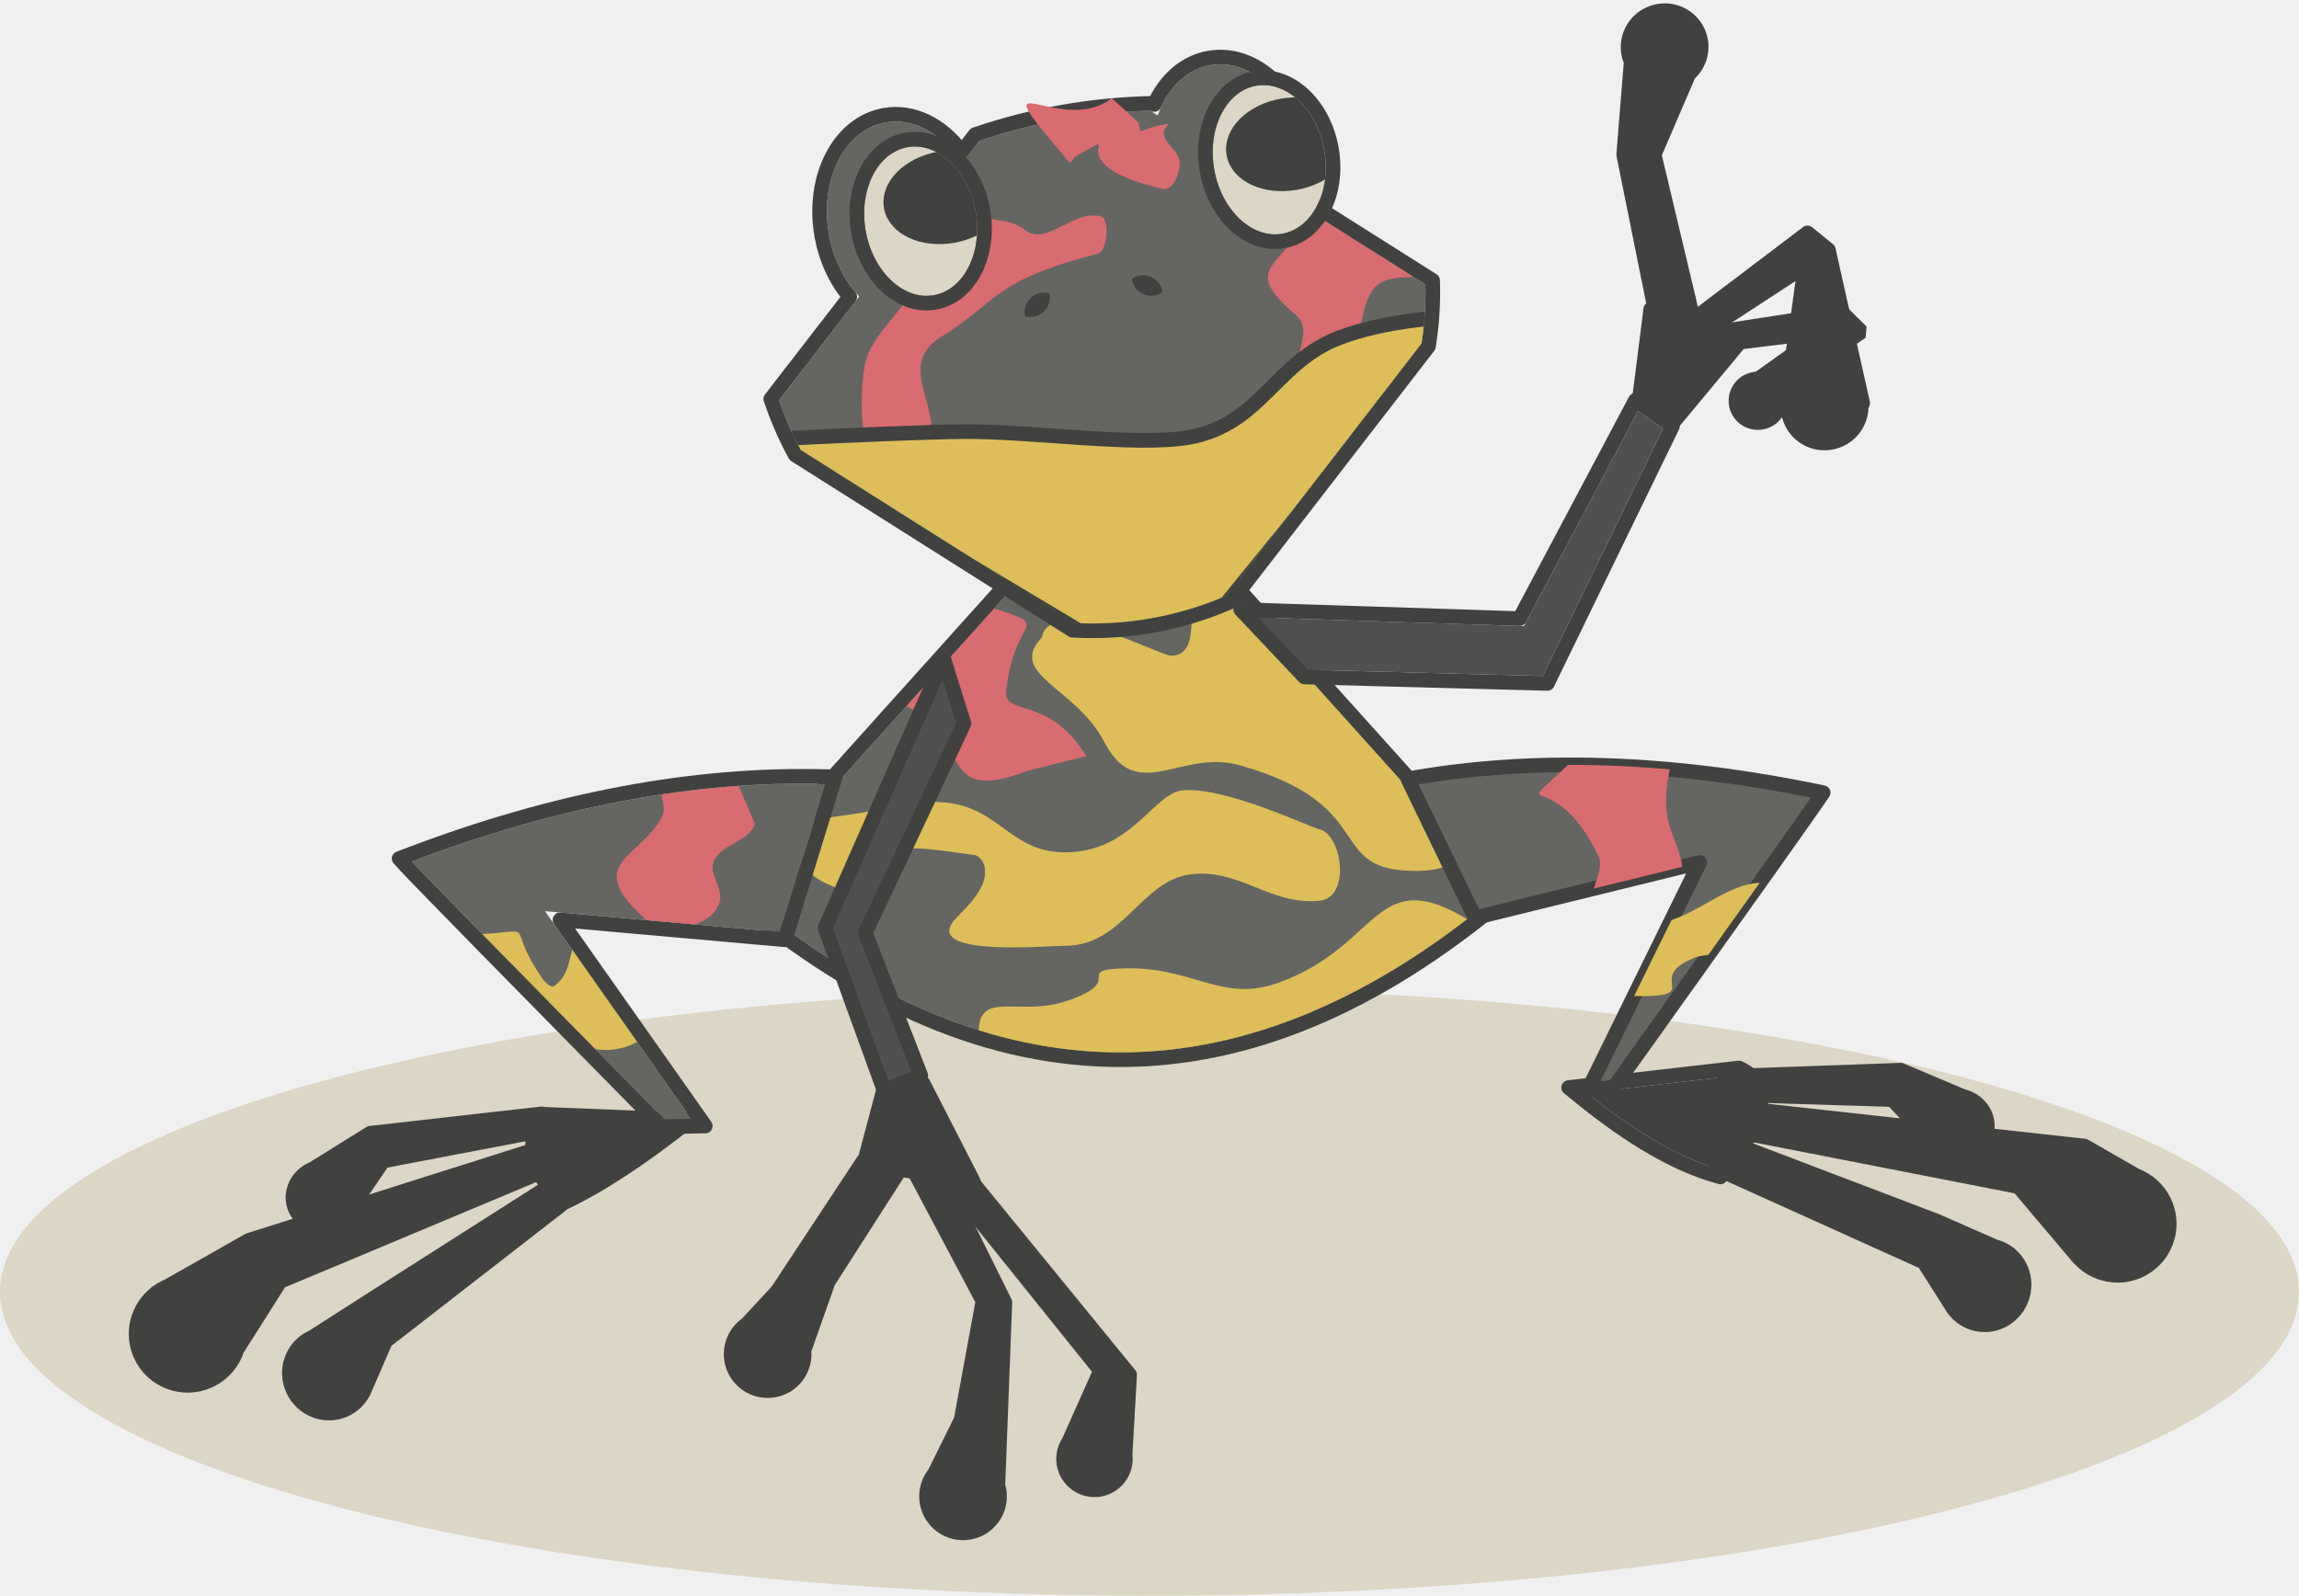
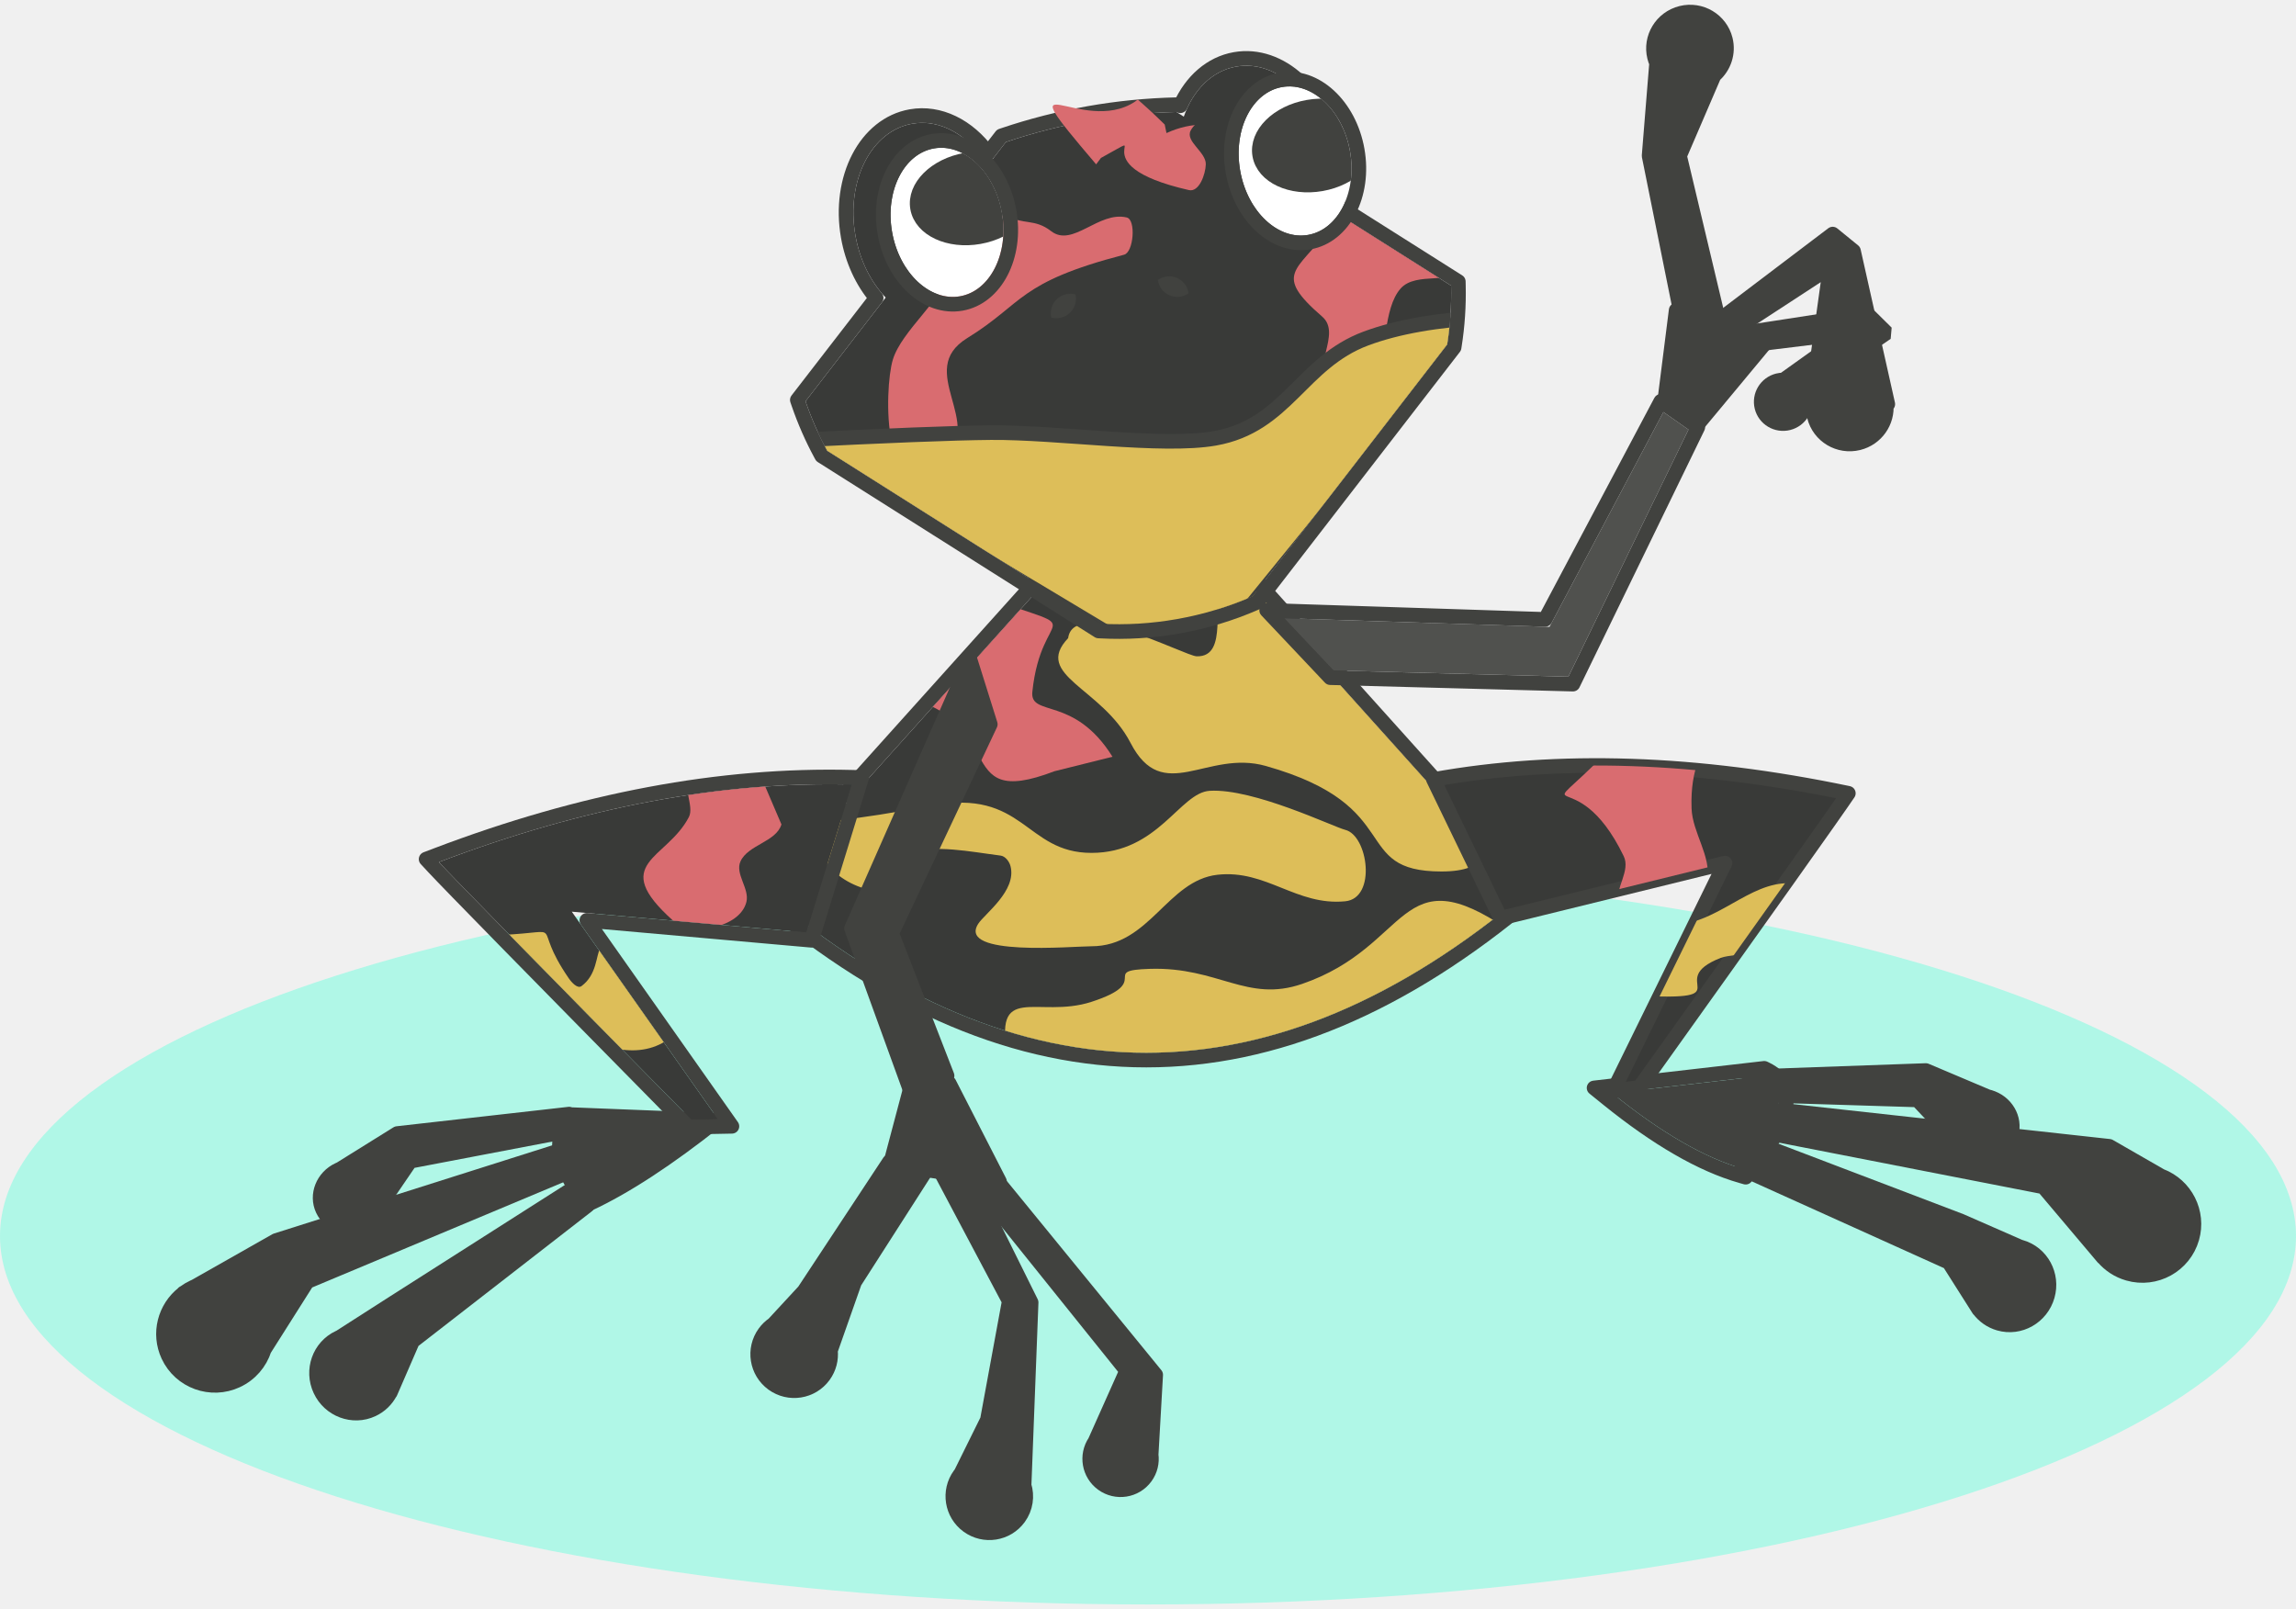
- <svg xmlns="http://www.w3.org/2000/svg" xmlns:xlink="http://www.w3.org/1999/xlink" width="314px" height="218px" viewBox="0 0 314 218" version="1.1">
+ <svg xmlns="http://www.w3.org/2000/svg" xmlns:xlink="http://www.w3.org/1999/xlink" width="314px" height="220px" viewBox="0 0 314 220" version="1.1">
  <defs>
-     <path d="M52,0 L104,57.849 C86.667,72.465 69.333,79.773 52,79.773 C34.667,79.773 17.333,72.465 0,57.849 L52,0 Z" id="path-1" />
-     <path d="M35.323,48.323 L54.483,40.362 C58.459,41.078 58.757,45.402 55.376,53.333 C49.894,53.333 43.209,51.663 35.323,48.323 Z" id="path-3" />
-     <path d="M0,13.822 C15.624,6.152 33.976,1.544 55.059,0 C54.093,2.991 48.635,18.499 38.683,46.526 L35.363,48 L41.476,13.822 L14.054,29.531 L0,13.822 Z" id="path-4" />
-     <path d="M0.261,14.258 C16.253,6.297 34.811,1.544 55.935,0 C54.968,2.991 49.498,18.499 39.527,46.526 L36.2,48 L42.325,13.822 L14.456,29.958 L0.261,14.258 Z" id="path-6" />
-     <polygon id="path-8" points="54.476 37.627 21.307 39.981 3.081 8.589 0.598 18.089 16.898 45.786 54.258 41.809" />
-     <path d="M13.26,22.781 C11.642,20.364 10.659,17.178 10.659,13.688 C10.659,6.128 15.269,0 20.956,0 C24.949,0 28.412,3.022 30.12,7.44 L33.136,4.695 C36.998,4.107 40.954,3.802 44.981,3.802 C49.009,3.802 52.964,4.107 56.827,4.695 L57.706,5.496 C59.584,2.159 62.58,0 65.956,0 C71.643,0 76.252,6.128 76.252,13.688 C76.252,16.354 75.679,18.843 74.687,20.947 L89.692,34.601 C89.282,37.297 88.633,39.914 87.768,42.431 L55.577,71.723 C52.131,72.558 48.531,73 44.827,73 C41.273,73 37.814,72.593 34.494,71.822 L1.749,42.025 C0.978,39.71 0.389,37.312 -1.36834988e-14,34.847 L13.26,22.781 Z" id="path-9" />
-     <ellipse id="path-11" cx="8.305" cy="11.109" rx="7.627" ry="10.266" />
-     <ellipse id="path-13" cx="7.644" cy="11.109" rx="7.627" ry="10.266" />
+     <path d="M52,0 L103.999,57.854 C86.666,72.472 69.333,79.781 52,79.781 C34.666,79.781 17.333,72.472 0,57.854 L52,0 Z" id="path-1" />
+     <path d="M35.323,48.328 L54.482,40.366 C58.459,41.082 58.756,45.407 55.376,53.339 C49.893,53.339 43.209,51.668 35.323,48.328 Z" id="path-3" />
+     <path d="M0,13.824 C15.623,6.152 33.976,1.545 55.058,0 C54.093,2.991 48.634,18.501 38.683,46.531 L35.363,48.005 L41.475,13.824 L14.054,29.534 L0,13.824 Z" id="path-4" />
+     <path d="M0.261,14.26 C16.252,6.298 34.81,1.545 55.935,0 C54.967,2.991 49.498,18.501 39.526,46.531 L36.199,48.005 L42.325,13.824 L14.456,29.961 L0.261,14.26 Z" id="path-6" />
+     <polygon id="path-8" points="54.476 37.819 21.306 40.173 3.081 8.779 0.598 18.279 16.898 45.979 54.257 42.002" />
+     <path d="M13.26,22.784 C11.642,20.366 10.659,17.18 10.659,13.689 C10.659,6.129 15.269,0 20.956,0 C24.949,0 28.412,3.023 30.119,7.441 L33.136,4.696 C36.998,4.108 40.954,3.802 44.981,3.802 C49.008,3.802 52.964,4.108 56.826,4.696 L57.706,5.496 C59.583,2.16 62.58,0 65.955,0 C71.642,0 76.252,6.129 76.252,13.689 C76.252,16.356 75.678,18.845 74.686,20.949 L89.691,34.605 C89.281,37.3 88.632,39.918 87.767,42.435 L55.576,71.73 C52.13,72.565 48.53,73.007 44.827,73.007 C41.272,73.007 37.813,72.6 34.494,71.829 L1.749,42.029 C0.978,39.714 0.389,37.315 8.43769499e-15,34.851 L13.26,22.784 Z" id="path-9" />
+     <ellipse id="path-11" cx="8.305" cy="11.11" rx="7.627" ry="10.267" />
+     <ellipse id="path-13" cx="7.644" cy="11.11" rx="7.627" ry="10.267" />
  </defs>
-   <g id="metafora" stroke="none" stroke-width="1" fill="none" fill-rule="evenodd">
-     <g id="rana404" transform="translate(0, -16)">
+   <g id="Desktop-HD" stroke="none" stroke-width="1" fill="none" fill-rule="evenodd" transform="translate(-171, -530)">
+     <g id="rana404" transform="translate(171, 514)">
      <g id="Group-2">
-         <ellipse id="Oval-9-Copy" fill="#DBD6C6" cx="157" cy="192.5" rx="157" ry="41.5" />
-         <g id="body-copy" transform="translate(101, 80)">
+         <ellipse id="Oval-9-Copy" fill="#B0F7E7" cx="156.999" cy="185.048" rx="156.999" ry="50.381" />
+         <g id="body-copy" transform="translate(104.767, 80.19666)">
          <mask id="mask-2" fill="white">
            <use xlink:href="#path-1" />
          </mask>
          <g id="Polygon" stroke-linecap="round" stroke-linejoin="round">
-             <use fill="#656662" fill-rule="evenodd" xlink:href="#path-1" />
-             <path stroke="#41423F" stroke-width="2" d="M52,-1.496 L105.434,57.948 L104.645,58.613 C87.142,73.372 69.589,80.773 52,80.773 C34.411,80.773 16.858,73.372 -0.645,58.613 L-1.434,57.948 L52,-1.496 Z" />
+             <use fill="#393A38" fill-rule="evenodd" xlink:href="#path-1" />
+             <path stroke="#41423F" stroke-width="2" d="M52,-1.496 L105.433,57.953 L104.644,58.619 C87.141,73.379 69.588,80.781 52,80.781 C34.411,80.781 16.858,73.379 -0.645,58.619 L-1.434,57.953 L52,-1.496 Z" />
          </g>
-           <path d="M16.202,35.288 C27.074,36.502 -20.993,54.179 22.614,45.982 C35.333,43.591 35.377,52.442 44.507,52.442 C53.636,52.442 56.596,44.192 60.675,43.952 C66.692,43.598 77.612,48.898 79.205,49.289 C82.324,50.055 83.534,58.639 79.205,59.059 C72.526,59.707 68.411,54.688 61.741,55.432 C54.864,56.199 52.459,65.21 44.507,65.21 C41.933,65.21 26.151,66.659 29.005,62.151 C29.867,60.789 34.307,57.627 33.429,54.254 C33.262,53.613 32.724,52.892 32.07,52.809 C27.792,52.267 23.294,51.282 19.139,52.442 C18.508,52.618 18.818,58.104 16.231,57.858 C3.542,56.656 2.685,40.977 13.153,36.329 L16.202,35.288 Z" id="Path-7" fill="#DDBE59" mask="url(#mask-2)" />
-           <path d="M71.949,16.605 C67.957,16.285 66.447,15.077 62.742,16.605 C60.586,17.493 63.484,25.698 58.886,25.56 C57.28,25.511 42.079,17.4 41.311,23.077 C36.466,28.184 45.926,29.827 49.84,37.39 C54.29,45.986 60.257,38.272 68.342,40.554 C87.719,46.024 79.727,54.984 92.373,54.984 C98.906,54.984 99.752,51.85 98.369,46.024 C95.767,35.06 89.692,26.393 78.687,23.832 L71.949,16.605 Z" id="Path-8" fill="#DDBE59" mask="url(#mask-2)" />
-           <path d="M101.596,63.011 C86.419,52.578 88.3,65.204 73.314,70.358 C65.766,72.955 61.86,68.017 52.512,68.299 C45.403,68.513 53.101,70.015 44.512,72.807 C37.077,75.225 30.837,69.859 33.186,80.719 C33.255,81.04 37.525,82.833 52.147,82.915 C66.312,82.996 88.005,76.199 96.941,66.554 L101.596,63.011 Z" id="Path-9" fill="#DDBE59" mask="url(#mask-2)" />
-           <path d="M30.67,17.717 C44.531,22.569 37.654,18.556 36.418,30.406 C36.05,33.928 42.129,30.868 47.375,39.294 L39.436,41.276 C24.826,46.868 33.856,33.665 17.407,30.834 C20.151,25.642 24.179,27.688 27.806,23.077 L30.67,17.717 Z" id="Path-11" fill="#D96C70" mask="url(#mask-2)" />
+           <path d="M16.202,35.291 C27.074,36.505 -20.993,54.185 22.614,45.986 C35.333,43.595 35.377,52.447 44.506,52.447 C53.636,52.447 56.596,44.197 60.675,43.956 C66.691,43.602 77.611,48.903 79.205,49.294 C82.323,50.06 83.533,58.645 79.205,59.065 C72.525,59.713 68.41,54.693 61.74,55.437 C54.863,56.204 52.459,65.217 44.506,65.217 C41.933,65.217 26.151,66.665 29.005,62.157 C29.867,60.795 34.306,57.633 33.429,54.259 C33.262,53.618 32.723,52.898 32.07,52.815 C27.791,52.272 23.293,51.287 19.138,52.447 C18.508,52.623 18.818,58.109 16.23,57.864 C3.542,56.661 2.685,40.981 13.153,36.332 L16.202,35.291 Z" id="Path-7" fill="#DDBE59" mask="url(#mask-2)" />
+           <path d="M71.948,16.606 C67.956,16.286 66.446,15.079 62.741,16.606 C60.586,17.495 63.484,25.701 58.886,25.562 C57.28,25.514 42.079,17.402 41.311,23.079 C36.466,28.187 45.925,29.83 49.84,37.393 C54.29,45.991 60.257,38.276 68.341,40.558 C87.719,46.028 79.727,54.99 92.372,54.99 C98.905,54.99 99.751,51.855 98.368,46.028 C95.766,35.064 89.691,26.396 78.686,23.834 L71.948,16.606 Z" id="Path-8" fill="#DDBE59" mask="url(#mask-2)" />
+           <path d="M101.595,63.017 C86.418,52.583 88.299,65.21 73.313,70.365 C65.765,72.962 61.859,68.023 52.512,68.305 C45.403,68.52 53.1,70.022 44.512,72.814 C37.077,75.232 30.837,69.866 33.185,80.727 C33.255,81.048 37.524,82.841 52.147,82.924 C66.311,83.004 88.004,76.206 96.941,66.561 L101.595,63.017 Z" id="Path-9" fill="#DDBE59" mask="url(#mask-2)" />
+           <path d="M30.669,17.719 C44.531,22.572 37.654,18.558 36.417,30.409 C36.05,33.931 42.129,30.871 47.375,39.298 L39.436,41.28 C24.826,46.873 33.856,33.668 17.407,30.837 C20.151,25.645 24.179,27.691 27.806,23.079 L30.669,17.719 Z" id="Path-11" fill="#D96C70" mask="url(#mask-2)" />
        </g>
-         <g id="pata-copy-2" transform="translate(243.5, 156) rotate(16) translate(-243.5, -156) translate(185, 124)">
+         <g id="pata-copy-2" transform="translate(247.4875, 156.3067) rotate(16) translate(-247.4875, -156.3067) translate(188.7466, 124.2662)">
          <g id="Path-17" stroke-linecap="round" stroke-linejoin="round">
            <use fill="#41423F" fill-rule="evenodd" xlink:href="#path-3" />
-             <path stroke="#41423F" stroke-width="2" d="M32.738,48.314 L54.371,39.325 L54.66,39.377 C59.549,40.259 59.895,45.281 56.296,53.725 L56.037,54.333 L55.376,54.333 C49.742,54.333 42.933,52.632 34.933,49.244 L32.738,48.314 Z" />
+             <path stroke="#41423F" stroke-width="2" d="M32.738,48.319 L54.37,39.329 L54.66,39.381 C59.549,40.263 59.895,45.286 56.295,53.731 L56.036,54.339 L55.376,54.339 C49.741,54.339 42.932,52.637 34.932,49.248 L32.738,48.319 Z" />
          </g>
-           <path d="M81.991,41.446 L75.698,37.702 L56.201,42.642 L52.765,40.993 L75.698,33.524 L84.806,34.629 C84.886,34.625 84.967,34.623 85.049,34.623 C87.402,34.623 89.31,36.424 89.31,38.645 C89.31,40.866 87.402,42.667 85.049,42.667 C83.849,42.667 82.765,42.199 81.991,41.446 Z" id="Combined-Shape" stroke="#41423F" stroke-width="2" fill="#41423F" stroke-linecap="round" stroke-linejoin="round" />
-           <path d="M106.051,51.4 L106.042,51.42 L95.539,44.384 L55.824,47.821 L58.106,44.198 L102.666,36.571 L110.556,38.522 C114.166,38.829 117,41.851 117,45.534 C117,49.42 113.843,52.571 109.949,52.571 C108.508,52.571 107.168,52.14 106.051,51.4 Z" id="Combined-Shape" stroke="#41423F" stroke-width="2" fill="#41423F" stroke-linecap="round" stroke-linejoin="round" />
-           <path d="M91.68,62.925 L91.672,62.941 L85.957,57.866 L55.152,53.374 L57.009,49.524 L85.957,51.98 L94.707,53.159 C94.757,53.158 94.808,53.157 94.859,53.157 C97.796,53.157 100.176,55.584 100.176,58.579 C100.176,61.573 97.796,64 94.859,64 C93.667,64 92.567,63.6 91.68,62.925 Z" id="Combined-Shape" stroke="#41423F" stroke-width="2" fill="#41423F" stroke-linecap="round" stroke-linejoin="round" />
+           <path d="M81.99,41.45 L75.697,37.706 L56.2,42.646 L52.764,40.997 L75.697,33.527 L84.805,34.633 C84.885,34.628 84.966,34.626 85.048,34.626 C87.401,34.626 89.309,36.427 89.309,38.649 C89.309,40.87 87.401,42.671 85.048,42.671 C83.848,42.671 82.765,42.203 81.99,41.45 Z" id="Combined-Shape" stroke="#41423F" stroke-width="2" fill="#41423F" stroke-linecap="round" stroke-linejoin="round" />
+           <path d="M106.051,51.405 L106.041,51.425 L95.538,44.388 L55.823,47.826 L58.105,44.203 L102.665,36.575 L110.555,38.525 C114.165,38.832 116.999,41.855 116.999,45.538 C116.999,49.425 113.842,52.577 109.948,52.577 C108.507,52.577 107.167,52.145 106.051,51.405 Z" id="Combined-Shape" stroke="#41423F" stroke-width="2" fill="#41423F" stroke-linecap="round" stroke-linejoin="round" />
+           <path d="M91.679,62.932 L91.671,62.948 L85.956,57.871 L55.152,53.379 L57.009,49.529 L85.956,51.986 L94.706,53.165 C94.756,53.163 94.807,53.162 94.858,53.162 C97.795,53.162 100.176,55.59 100.176,58.584 C100.176,61.579 97.795,64.006 94.858,64.006 C93.666,64.006 92.566,63.607 91.679,62.932 Z" id="Combined-Shape" stroke="#41423F" stroke-width="2" fill="#41423F" stroke-linecap="round" stroke-linejoin="round" />
          <mask id="mask-5" fill="white">
            <use xlink:href="#path-4" />
          </mask>
-           <use id="Path-16" stroke="#41423F" stroke-width="2" fill="#656662" stroke-linecap="round" stroke-linejoin="round" xlink:href="#path-4" />
-           <path d="M21.869,3.505 C14.357,17.295 17.684,5.321 27.898,16.734 C29.357,18.363 28.001,21.21 28.877,23.211 C29.851,25.436 40.074,19.331 39.787,16.728 C39.421,13.408 36.058,11.08 35.021,7.904 C31.384,-3.235 40.602,-1.941 23.014,3.207 L21.869,3.505 Z" id="Path-10" fill="#D96C70" mask="url(#mask-5)" />
-           <path d="M37.116,23.843 C42.762,22.06 45.353,15.439 50.719,14.037 C53.867,13.214 54.339,20.286 54.243,20.574 C53.217,23.671 46.105,25.201 44.476,26.451 C37.671,31.671 49.328,31.206 34.937,34.565 C32.848,35.053 33,25.604 35.999,24.138 L37.116,23.843 Z" id="Path-15" fill="#DDBE59" mask="url(#mask-5)" />
+           <use id="Path-16" stroke="#41423F" stroke-width="2" fill="#393A38" stroke-linecap="round" stroke-linejoin="round" xlink:href="#path-4" />
+           <path d="M21.869,3.505 C14.357,17.297 17.684,5.321 27.898,16.735 C29.357,18.365 28.001,21.212 28.877,23.214 C29.851,25.439 40.074,19.333 39.787,16.73 C39.42,13.409 36.057,11.081 35.02,7.904 C31.384,-3.235 40.602,-1.941 23.014,3.208 L21.869,3.505 Z" id="Path-10" fill="#D96C70" mask="url(#mask-5)" />
+           <path d="M37.115,23.845 C42.762,22.062 45.353,15.441 50.719,14.038 C53.867,13.215 54.338,20.288 54.243,20.576 C53.216,23.673 46.105,25.204 44.476,26.454 C37.67,31.674 49.328,31.209 34.937,34.568 C32.847,35.056 33,25.606 35.999,24.14 L37.115,23.845 Z" id="Path-15" fill="#DDBE59" mask="url(#mask-5)" />
        </g>
-         <g id="pata-copy-3" transform="translate(67, 164) scale(-1, 1) rotate(25) translate(-67, -164) translate(8, 132)">
-           <path d="M83.082,39.16 L76.776,35.417 L57.24,40.357 L54.403,38.744 L76.776,31.238 L85.902,32.344 C85.983,32.339 86.064,32.337 86.146,32.337 C88.504,32.337 90.416,34.138 90.416,36.359 C90.416,38.58 88.504,40.381 86.146,40.381 C84.944,40.381 83.858,39.913 83.082,39.16 Z" id="Combined-Shape" stroke="#41423F" stroke-width="2" fill="#41423F" stroke-linecap="round" stroke-linejoin="round" />
-           <path d="M105.752,50.316 L96.497,44.384 L57.088,45.943 L58.064,42.684 L97.997,37.49 L110.663,38.501 C110.753,38.498 110.844,38.496 110.935,38.496 C111.415,38.496 111.884,38.544 112.337,38.634 L112.512,38.648 L112.504,38.67 C115.651,39.381 118,42.184 118,45.534 C118,49.42 114.837,52.571 110.935,52.571 C108.887,52.571 107.042,51.703 105.752,50.316 Z" id="Combined-Shape" stroke="#41423F" stroke-width="2" fill="#41423F" stroke-linecap="round" stroke-linejoin="round" />
-           <path d="M92.629,62.925 L92.622,62.941 L86.895,57.866 L57.367,51.141 L58.127,48.192 L86.895,51.98 L95.662,53.159 C95.713,53.158 95.764,53.157 95.814,53.157 C98.757,53.157 101.143,55.584 101.143,58.579 C101.143,61.573 98.757,64 95.814,64 C94.62,64 93.518,63.6 92.629,62.925 Z" id="Combined-Shape" stroke="#41423F" stroke-width="2" fill="#41423F" stroke-linecap="round" stroke-linejoin="round" />
-           <path d="M36.427,48.062 L54.314,38.848 C56.047,40.001 57.128,41.24 57.556,42.564 C58.506,45.497 58,48.853 57.066,51.023 C51.573,51.023 44.693,50.036 36.427,48.062 Z" id="Path-17" stroke="#41423F" stroke-width="2" fill="#41423F" stroke-linecap="round" stroke-linejoin="round" />
+         <g id="pata-copy-3" transform="translate(70.53342, 164.3552) scale(-1, 1) rotate(25) translate(-70.53342, -164.3552) translate(11.25847, 132.3147)">
+           <path d="M83.081,39.164 L76.775,35.42 L57.24,40.361 L54.402,38.748 L76.775,31.241 L85.901,32.347 C85.982,32.343 86.063,32.34 86.145,32.34 C88.503,32.34 90.415,34.141 90.415,36.363 C90.415,38.584 88.503,40.385 86.145,40.385 C84.943,40.385 83.857,39.917 83.081,39.164 Z" id="Combined-Shape" stroke="#41423F" stroke-width="2" fill="#41423F" stroke-linecap="round" stroke-linejoin="round" />
+           <path d="M105.751,50.321 L96.496,44.388 L57.087,45.947 L58.064,42.688 L97.996,37.494 L110.662,38.505 C110.752,38.501 110.843,38.5 110.934,38.5 C111.414,38.5 111.883,38.547 112.336,38.638 L112.51,38.652 L112.503,38.674 C115.65,39.385 117.999,42.188 117.999,45.538 C117.999,49.425 114.836,52.577 110.934,52.577 C108.886,52.577 107.041,51.708 105.751,50.321 Z" id="Combined-Shape" stroke="#41423F" stroke-width="2" fill="#41423F" stroke-linecap="round" stroke-linejoin="round" />
+           <path d="M92.629,62.932 L92.621,62.948 L86.894,57.871 L57.366,51.146 L58.127,48.197 L86.894,51.986 L95.662,53.165 C95.712,53.163 95.763,53.162 95.813,53.162 C98.756,53.162 101.142,55.59 101.142,58.584 C101.142,61.579 98.756,64.006 95.813,64.006 C94.619,64.006 93.517,63.607 92.629,62.932 Z" id="Combined-Shape" stroke="#41423F" stroke-width="2" fill="#41423F" stroke-linecap="round" stroke-linejoin="round" />
+           <path d="M36.427,48.067 L54.314,38.852 C56.047,40.005 57.127,41.244 57.556,42.568 C58.505,45.501 57.999,48.858 57.065,51.028 C51.572,51.028 44.693,50.041 36.427,48.067 Z" id="Path-17" stroke="#41423F" stroke-width="2" fill="#41423F" stroke-linecap="round" stroke-linejoin="round" />
          <mask id="mask-7" fill="white">
            <use xlink:href="#path-6" />
          </mask>
          <g id="Path-16" stroke-linecap="round" stroke-linejoin="round">
-             <use fill="#656662" fill-rule="evenodd" xlink:href="#path-6" />
-             <path stroke="#41423F" stroke-width="2" d="M40.96,15.768 L14.257,31.228 L-1.365,13.951 L-0.184,13.363 C15.929,5.341 34.613,0.556 55.862,-0.997 L57.344,-1.106 L56.887,0.308 C55.914,3.313 50.448,18.814 40.469,46.861 L40.325,47.266 L34.883,49.677 L40.96,15.768 Z" />
+             <use fill="#393A38" fill-rule="evenodd" xlink:href="#path-6" />
+             <path stroke="#41423F" stroke-width="2" d="M40.96,15.769 L14.256,31.231 L-1.365,13.952 L-0.184,13.364 C15.929,5.342 34.613,0.556 55.862,-0.997 L57.343,-1.106 L56.886,0.308 C55.914,3.313 50.447,18.816 40.469,46.866 L40.324,47.271 L34.883,49.682 L40.96,15.769 Z" />
          </g>
-           <path d="M9.956,7.51 C10.338,8.024 10.674,8.574 11.101,9.051 L11.295,15.124 C12.968,16.996 16.608,15.707 18.514,17.344 C19.931,18.562 18.946,21.243 20.113,22.701 C22.438,25.608 29.009,23.78 30.302,20.755 C34.957,9.866 27.563,12.882 22.347,8.867 C21.001,7.831 21.535,4.696 19.854,4.437 C16.777,3.963 13.89,6.215 10.908,7.104 L9.956,7.51 Z" id="Path-27" fill="#D96C70" mask="url(#mask-7)" />
-           <path d="M52.342,12.664 C43.736,16.207 48.136,12.477 46.551,21.91 C46.438,22.58 46.088,23.749 45.419,23.61 C40.19,22.522 41.833,14.071 34.908,25.636 C34.449,26.402 33.071,33.641 36.292,34.825 C46.752,38.671 55.373,20.501 51.291,13.264" id="Path-28" fill="#DDBE59" mask="url(#mask-7)" />
+           <path d="M9.956,7.511 C10.338,8.024 10.674,8.574 11.1,9.052 L11.295,15.126 C12.968,16.998 16.608,15.708 18.513,17.346 C19.931,18.564 18.946,21.246 20.112,22.703 C22.438,25.611 29.009,23.782 30.302,20.757 C34.956,9.867 27.563,12.883 22.347,8.868 C21.001,7.832 21.535,4.697 19.853,4.438 C16.777,3.964 13.89,6.216 10.908,7.105 L9.956,7.511 Z" id="Path-27" fill="#D96C70" mask="url(#mask-7)" />
+           <path d="M52.341,12.665 C43.736,16.208 48.136,12.478 46.55,21.912 C46.437,22.582 46.088,23.751 45.419,23.612 C40.189,22.524 41.833,14.073 34.908,25.638 C34.449,26.405 33.071,33.644 36.292,34.829 C46.751,38.675 55.372,20.503 51.29,13.265" id="Path-28" fill="#DDBE59" mask="url(#mask-7)" />
        </g>
-         <g id="delantera-copy-2" transform="translate(222.2463, 67.67219) rotate(-58) translate(-222.2463, -67.67219) translate(164.7463, 33.67219)" stroke-linecap="round">
-           <g id="hand" transform="translate(80.92104, 34.07321) rotate(-136) translate(-80.92104, -34.07321) translate(64.92104, 2.573207)" fill="#41423F" stroke="#41423F" stroke-width="2">
-             <polygon id="Path-21" stroke-linejoin="round" points="28.314 7.88 16.987 16.19 27.49 23.666 31.781 12.608" />
-             <path d="M14.691,53.557 L21.935,44.037 L22.174,22 L26.936,23.98 L25.975,45.045 L21.914,57.1 C21.962,57.379 21.988,57.665 21.988,57.957 C21.988,60.694 19.752,62.914 16.994,62.914 C14.236,62.914 12,60.694 12,57.957 C12,56.044 13.092,54.384 14.691,53.557 Z" id="Combined-Shape" stroke-linejoin="round" />
-             <path d="M15.558,10.857 L5.244,14.933 L17.667,16.457 L19.178,18.407 L2.245,16.859 L0.324,13.706 L13.441,8.802 C13.365,8.54 13.324,8.264 13.324,7.978 C13.324,6.333 14.667,5 16.324,5 C17.981,5 19.324,6.333 19.324,7.978 C19.324,9.622 17.981,10.955 16.324,10.955 C16.059,10.955 15.802,10.921 15.558,10.857 Z" id="Combined-Shape-Copy-4" stroke-linejoin="bevel" />
-             <path d="M2.737,4.249 C3.096,1.861 5.171,0.03 7.676,0.03 C10.434,0.03 12.67,2.249 12.67,4.987 C12.67,5.434 12.611,5.868 12.499,6.28 L12.839,6.351 L5.631,24.272 L19.426,19.484 L21.52,21.184 L4.202,28.589 L2,25.652 L2.515,4.203 L2.737,4.249 Z" id="Combined-Shape" stroke-linejoin="round" />
+         <g id="delantera-copy-2" transform="translate(226.0913, 67.71212) rotate(-58) translate(-226.0913, -67.71212) translate(168.4183, 33.53557)" stroke-linecap="round">
+           <g id="hand" transform="translate(80.90772, 34.24857) rotate(-136) translate(-80.90772, -34.24857) translate(64.88746, 2.742065)" fill="#41423F" stroke="#41423F" stroke-width="2">
+             <polygon id="Path-21" stroke-linejoin="round" points="28.314 7.881 16.987 16.192 27.49 23.669 31.78 12.609" />
+             <path d="M14.691,53.563 L21.935,44.042 L22.173,22.002 L26.936,23.983 L25.975,45.049 L21.913,57.106 C21.962,57.384 21.988,57.67 21.988,57.963 C21.988,60.7 19.752,62.92 16.994,62.92 C14.236,62.92 12,60.7 12,57.963 C12,56.049 13.092,54.389 14.691,53.563 Z" id="Combined-Shape" stroke-linejoin="round" />
+             <path d="M15.558,10.858 L5.244,14.934 L17.667,16.459 L19.178,18.409 L2.245,16.86 L0.324,13.708 L13.441,8.803 C13.365,8.541 13.324,8.264 13.324,7.979 C13.324,6.334 14.667,5 16.324,5 C17.981,5 19.324,6.334 19.324,7.979 C19.324,9.623 17.981,10.957 16.324,10.957 C16.059,10.957 15.802,10.922 15.558,10.858 Z" id="Combined-Shape-Copy-4" stroke-linejoin="bevel" />
+             <path d="M2.737,4.249 C3.096,1.861 5.171,0.03 7.676,0.03 C10.434,0.03 12.67,2.249 12.67,4.987 C12.67,5.435 12.61,5.868 12.499,6.281 L12.839,6.351 L5.631,24.274 L19.426,19.486 L21.52,21.186 L4.202,28.592 L2,25.654 L2.515,4.203 L2.737,4.249 Z" id="Combined-Shape" stroke-linejoin="round" />
          </g>
          <g id="Path-26" stroke-linejoin="round">
            <use fill="#50514E" fill-rule="evenodd" xlink:href="#path-8" />
-             <path stroke="#41423F" stroke-width="2" d="M21.858,38.939 L55.534,36.549 L55.212,42.713 L16.363,46.849 L-0.474,18.238 L2.727,5.988 L21.858,38.939 Z" />
+             <path stroke="#41423F" stroke-width="2" d="M21.858,39.132 L55.534,36.742 L55.212,42.906 L16.363,47.042 L-0.474,18.428 L2.727,6.177 L21.858,39.132 Z" />
          </g>
        </g>
-         <g id="delantera-copy-3" transform="translate(132, 170.5) scale(-1, 1) translate(-132, -170.5) translate(94, 106)" stroke="#41423F" stroke-linecap="round" stroke-linejoin="round" stroke-width="2">
-           <g id="Group" transform="translate(38.33773, 91.68504) rotate(-36) translate(-38.33773, -91.68504) translate(9.337731, 67.68504)" fill="#41423F">
-             <polygon id="Path-21" points="53.395 -1.70530257e-13 39.919 6.83 53.395 13.661 57.798 2.275" />
-             <path d="M45.032,39.119 L47.866,29.617 L48.927,11.497 L53.686,13.487 L52.725,34.659 L53.451,40.776 C53.636,41.298 53.737,41.859 53.737,42.445 C53.737,45.196 51.503,47.427 48.747,47.427 C45.992,47.427 43.758,45.196 43.758,42.445 C43.758,41.167 44.24,40.001 45.032,39.119 Z" id="Combined-Shape" />
-             <path d="M12.766,38.474 L26.695,17.668 L44.349,8.431 L47.411,10.383 L29.218,19.284 L22.091,34.177 L20.72,42.209 C20.725,42.297 20.727,42.387 20.727,42.477 C20.727,45.228 18.493,47.459 15.737,47.459 C12.982,47.459 10.747,45.228 10.747,42.477 C10.747,40.837 11.541,39.382 12.766,38.474 Z" id="Combined-Shape" />
-             <path d="M1.174,24.869 L7.093,15.664 L40.362,6.898 L44.422,8.353 L10.637,17.55 L8.442,27.933 C8.364,30.193 6.505,32.001 4.222,32.001 C1.89,32.001 0,30.114 0,27.786 C0,26.654 0.447,25.626 1.174,24.869 Z" id="Combined-Shape" />
+         <g id="delantera-copy-3" transform="translate(135.3178, 170.8143) scale(-1, 1) translate(-135.3178, -170.8143) translate(96.86914, 106.1992)" fill="#41423F" stroke="#41423F" stroke-linecap="round" stroke-linejoin="round" stroke-width="2">
+           <g id="Group" transform="translate(38.65383, 91.49862) rotate(-36) translate(-38.65383, -91.49862) translate(9.283358, 67.46823)">
+             <polygon id="Path-21" points="53.394 -1.70530257e-13 39.919 6.831 53.394 13.662 57.798 2.276" />
+             <path d="M45.031,39.123 L47.865,29.62 L48.927,11.498 L53.685,13.489 L52.725,34.662 L53.45,40.78 C53.636,41.302 53.737,41.863 53.737,42.449 C53.737,45.201 51.503,47.431 48.747,47.431 C45.991,47.431 43.757,45.201 43.757,42.449 C43.757,41.171 44.239,40.005 45.031,39.123 Z" id="Combined-Shape" />
+             <path d="M12.766,38.478 L26.695,17.67 L44.349,8.432 L47.41,10.384 L29.218,19.286 L22.091,34.181 L20.72,42.213 C20.725,42.302 20.727,42.391 20.727,42.481 C20.727,45.233 18.493,47.464 15.737,47.464 C12.981,47.464 10.747,45.233 10.747,42.481 C10.747,40.841 11.541,39.386 12.766,38.478 Z" id="Combined-Shape" />
+             <path d="M1.174,24.871 L7.093,15.665 L40.361,6.899 L44.421,8.354 L10.637,17.552 L8.442,27.935 C8.364,30.196 6.505,32.005 4.222,32.005 C1.89,32.005 0,30.117 0,27.789 C0,26.656 0.447,25.628 1.174,24.871 Z" id="Combined-Shape" />
          </g>
-           <polygon id="Path-25" fill="#50514E" points="49.234 59.026 57.312 36.768 41.101 0.036 38.336 8.853 51.817 37.441 44.247 56.918" />
+           <polygon id="Path-25" points="49.233 59.031 57.311 36.771 41.1 0.036 38.336 8.854 51.817 37.445 44.246 56.923" />
        </g>
-         <g id="cabeza" transform="translate(151, 64.5) rotate(-10) translate(-151, -64.5) translate(106, 28)">
+         <g id="cabeza" transform="translate(154.6854, 65.05771) rotate(-10) translate(-154.6854, -65.05771) translate(109.8286, 28.21112)">
          <mask id="mask-10" fill="white">
            <use xlink:href="#path-9" />
          </mask>
          <g id="Combined-Shape" stroke-linecap="round" stroke-linejoin="round">
-             <use fill="#656662" fill-rule="evenodd" xlink:href="#path-9" />
-             <path stroke="#41423F" stroke-width="2" d="M11.969,22.604 C10.481,20.069 9.659,16.958 9.659,13.688 C9.659,5.628 14.645,-1 20.956,-1 C24.906,-1 28.443,1.627 30.477,5.763 L32.686,3.752 L32.985,3.707 C36.931,3.106 40.937,2.802 44.981,2.802 C49.026,2.802 53.032,3.106 56.977,3.707 L57.276,3.752 L57.49,3.947 C59.595,0.851 62.64,-1 65.956,-1 C72.267,-1 77.252,5.628 77.252,13.688 C77.252,16.169 76.78,18.564 75.893,20.693 L90.761,34.222 L90.681,34.752 C90.265,37.485 89.606,40.161 88.714,42.756 L88.63,42.998 L56.061,72.635 L55.812,72.695 C52.244,73.559 48.564,74 44.827,74 C41.239,74 37.703,73.594 34.268,72.796 L34.014,72.737 L0.883,42.589 L0.8,42.341 C0.006,39.956 -0.593,37.504 -0.988,35.003 L-1.072,34.471 L11.969,22.604 Z" />
+             <use fill="#393A38" fill-rule="evenodd" xlink:href="#path-9" />
+             <path stroke="#41423F" stroke-width="2" d="M11.969,22.606 C10.481,20.071 9.659,16.96 9.659,13.689 C9.659,5.628 14.645,-1 20.956,-1 C24.906,-1 28.443,1.627 30.476,5.764 L32.686,3.753 L32.985,3.707 C36.93,3.106 40.937,2.802 44.981,2.802 C49.025,2.802 53.032,3.106 56.977,3.707 L57.276,3.753 L57.489,3.947 C59.595,0.851 62.64,-1 65.955,-1 C72.266,-1 77.252,5.628 77.252,13.689 C77.252,16.171 76.779,18.566 75.892,20.695 L90.761,34.226 L90.68,34.755 C90.264,37.488 89.605,40.165 88.713,42.76 L88.629,43.002 L56.06,72.642 L55.812,72.702 C52.244,73.566 48.564,74.007 44.827,74.007 C41.239,74.007 37.703,73.601 34.268,72.803 L34.014,72.744 L0.883,42.593 L0.8,42.345 C0.006,39.96 -0.593,37.507 -0.988,35.007 L-1.072,34.474 L11.969,22.606 Z" />
          </g>
-           <path d="M50.342,26.869 C50.688,26.706 51.075,26.615 51.483,26.615 C52.957,26.615 54.153,27.806 54.153,29.276 C54.153,29.318 54.152,29.36 54.15,29.402 C53.804,29.565 53.417,29.656 53.008,29.656 C51.534,29.656 50.339,28.465 50.339,26.995 C50.339,26.953 50.34,26.911 50.342,26.869 Z" id="Combined-Shape" fill="#41423F" mask="url(#mask-10)" />
-           <path d="M35.088,26.869 C35.434,26.706 35.821,26.615 36.229,26.615 C37.703,26.615 38.898,27.806 38.898,29.276 C38.898,29.318 38.897,29.36 38.895,29.402 C38.549,29.565 38.163,29.656 37.754,29.656 C36.28,29.656 35.085,28.465 35.085,26.995 C35.085,26.953 35.086,26.911 35.088,26.869 Z" id="Combined-Shape-Copy" fill="#41423F" mask="url(#mask-10)" transform="translate(36.99153, 28.13542) scale(-1, 1) translate(-36.99153, -28.13542) " />
-           <path d="M52.438,14.61 C33.219,9.979 48.663,12.751 51.704,4.533 C52.915,1.257 47.561,-3.372 50.065,-5.813 C53.1,-8.773 59.638,-9.113 62.793,-6.281 C65.252,-4.073 59.699,0.004 60.18,3.269 C60.425,4.935 63.619,4.401 64.57,5.792 C65.363,6.952 66.072,9.445 64.778,9.998 C49.95,16.347 56.441,5.128 52.456,13.517 L52.438,14.61 Z" id="Path-3" fill="#D96C70" mask="url(#mask-10)" transform="translate(54.22447, 3.190255) rotate(46) translate(-54.22447, -3.190255) " />
-           <path d="M34.186,15.208 C36.045,17.442 37.742,17.019 39.258,19.511 C41.193,22.692 46.326,19.232 49.581,21.468 C50.672,22.217 48.753,26.24 47.422,26.09 C32.409,24.405 32.292,27.36 23.299,29.048 C14.928,30.619 21.632,40.816 14.149,43.625 C3.711,47.543 10.143,31.515 12.736,28.169 C15.287,24.876 22.179,22.898 24.602,19.511 C26.195,17.285 26.77,17.514 28.244,15.208 L34.186,15.208 Z" id="Path-4" fill="#D96C70" mask="url(#mask-10)" transform="translate(29.14673, 29.72298) rotate(-11) translate(-29.14673, -29.72298) " />
-           <path d="M74.381,24.275 C69.298,29.052 65.923,28.741 71.599,35.716 C73.892,38.534 68.67,42.412 71.057,45.15 C71.946,46.169 76.793,46.297 77.509,45.15 C79.412,42.099 80.005,36.056 82.812,33.804 C85.334,31.781 89.946,34.646 92.448,32.599 C93.808,31.486 91.111,29.281 89.947,27.966 C88.077,25.853 86.181,23.355 83.494,22.481 C80.895,21.635 78.048,22.966 75.326,23.209 L74.381,24.275 Z" id="Path-5" fill="#D96C70" mask="url(#mask-10)" />
-           <path d="M93.596,39.694 L45,81.745 L-3.494,39.694 C10.023,41.376 19.265,42.635 24.232,43.469 C33.199,44.974 46.917,49.558 54.249,49.558 C64.233,49.558 67.681,41.396 76.994,39.694 C81.477,38.875 87.011,38.875 93.596,39.694 Z" id="Combined-Shape" stroke="#41423F" stroke-width="2" fill="#DDBE59" stroke-linecap="round" stroke-linejoin="round" mask="url(#mask-10)" />
-           <g id="ojo-i" transform="translate(15, 3)">
+           <path d="M50.341,26.872 C50.687,26.709 51.074,26.617 51.483,26.617 C52.957,26.617 54.152,27.809 54.152,29.279 C54.152,29.321 54.151,29.363 54.149,29.404 C53.803,29.568 53.416,29.659 53.008,29.659 C51.534,29.659 50.339,28.467 50.339,26.997 C50.339,26.955 50.339,26.914 50.341,26.872 Z" id="Combined-Shape" fill="#41423F" mask="url(#mask-10)" />
+           <path d="M35.087,26.872 C35.433,26.709 35.82,26.617 36.228,26.617 C37.703,26.617 38.898,27.809 38.898,29.279 C38.898,29.321 38.897,29.363 38.895,29.404 C38.549,29.568 38.162,29.659 37.754,29.659 C36.28,29.659 35.084,28.467 35.084,26.997 C35.084,26.955 35.085,26.914 35.087,26.872 Z" id="Combined-Shape-Copy" fill="#41423F" mask="url(#mask-10)" transform="translate(36.99118, 28.13819) scale(-1, 1) translate(-36.99118, -28.13819) " />
+           <path d="M52.437,14.611 C33.218,9.98 48.663,12.752 51.703,4.533 C52.915,1.257 47.561,-3.372 50.064,-5.813 C53.099,-8.773 59.637,-9.114 62.792,-6.281 C65.251,-4.073 59.699,0.004 60.179,3.269 C60.424,4.936 63.618,4.401 64.569,5.793 C65.362,6.953 66.071,9.445 64.778,9.999 C49.95,16.349 56.441,5.129 52.455,13.518 L52.437,14.611 Z" id="Path-3" fill="#D96C70" mask="url(#mask-10)" transform="translate(54.22396, 3.190569) rotate(46) translate(-54.22396, -3.190569) " />
+           <path d="M34.186,15.21 C36.045,17.444 37.742,17.021 39.257,19.513 C41.192,22.695 46.326,19.234 49.581,21.47 C50.671,22.219 48.753,26.242 47.422,26.093 C32.409,24.407 32.292,27.363 23.299,29.051 C14.927,30.622 21.632,40.82 14.149,43.629 C3.711,47.548 10.143,31.519 12.736,28.171 C15.287,24.878 22.178,22.9 24.602,19.513 C26.195,17.287 26.77,17.516 28.244,15.21 L34.186,15.21 Z" id="Path-4" fill="#D96C70" mask="url(#mask-10)" transform="translate(29.14646, 29.72591) rotate(-11) translate(-29.14646, -29.72591) " />
+           <path d="M74.38,24.278 C69.297,29.055 65.923,28.744 71.599,35.72 C73.891,38.538 68.669,42.416 71.056,45.155 C71.945,46.174 76.793,46.301 77.508,45.155 C79.411,42.103 80.004,36.06 82.812,33.807 C85.334,31.784 89.945,34.65 92.447,32.602 C93.807,31.489 91.11,29.284 89.946,27.969 C88.076,25.855 86.18,23.357 83.493,22.483 C80.894,21.637 78.048,22.969 75.325,23.212 L74.38,24.278 Z" id="Path-5" fill="#D96C70" mask="url(#mask-10)" />
+           <path d="M93.595,39.698 L45,81.753 L-3.494,39.698 C10.023,41.381 19.265,42.639 24.232,43.473 C33.198,44.979 46.917,49.562 54.249,49.562 C64.233,49.562 67.68,41.4 76.993,39.698 C81.477,38.878 87.011,38.878 93.595,39.698 Z" id="Combined-Shape" stroke="#41423F" stroke-width="2" fill="#DDBE59" stroke-linecap="round" stroke-linejoin="round" mask="url(#mask-10)" />
+           <g id="ojo-i" transform="translate(14.99986, 3.000295)">
            <mask id="mask-12" fill="white">
              <use xlink:href="#path-11" />
            </mask>
            <g id="Oval" stroke-linecap="round" stroke-linejoin="round">
-               <use fill="#DBD6C6" fill-rule="evenodd" xlink:href="#path-11" />
-               <ellipse stroke="#41423F" stroke-width="2" cx="8.305" cy="11.109" rx="8.627" ry="11.266" />
+               <use fill="#FFFFFF" fill-rule="evenodd" xlink:href="#path-11" />
+               <ellipse stroke="#41423F" stroke-width="2" cx="8.305" cy="11.11" rx="8.627" ry="11.267" />
            </g>
            <ellipse id="Oval" stroke="#41423F" stroke-width="2" fill="#41423F" stroke-linecap="round" stroke-linejoin="round" mask="url(#mask-12)" cx="12.305" cy="8.49" rx="7.627" ry="5.323" />
          </g>
-           <g id="ojo-d" transform="translate(64, 3)">
+           <g id="ojo-d" transform="translate(63.9994, 3.000295)">
            <mask id="mask-14" fill="white">
              <use xlink:href="#path-13" />
            </mask>
            <g id="Oval-Copy" stroke-linecap="round" stroke-linejoin="round">
-               <use fill="#DBD6C6" fill-rule="evenodd" xlink:href="#path-13" />
-               <ellipse stroke="#41423F" stroke-width="2" cx="7.644" cy="11.109" rx="8.627" ry="11.266" />
+               <use fill="#FFFFFF" fill-rule="evenodd" xlink:href="#path-13" />
+               <ellipse stroke="#41423F" stroke-width="2" cx="7.644" cy="11.11" rx="8.627" ry="11.267" />
            </g>
-             <ellipse id="Oval-Copy" stroke="#41423F" stroke-width="2" fill="#41423F" stroke-linecap="round" stroke-linejoin="round" mask="url(#mask-14)" cx="10.644" cy="9.49" rx="7.627" ry="5.323" />
+             <ellipse id="Oval-Copy" stroke="#41423F" stroke-width="2" fill="#41423F" stroke-linecap="round" stroke-linejoin="round" mask="url(#mask-14)" cx="10.644" cy="9.491" rx="7.627" ry="5.323" />
          </g>
        </g>
      </g>
    </g>
  </g>
</svg>
